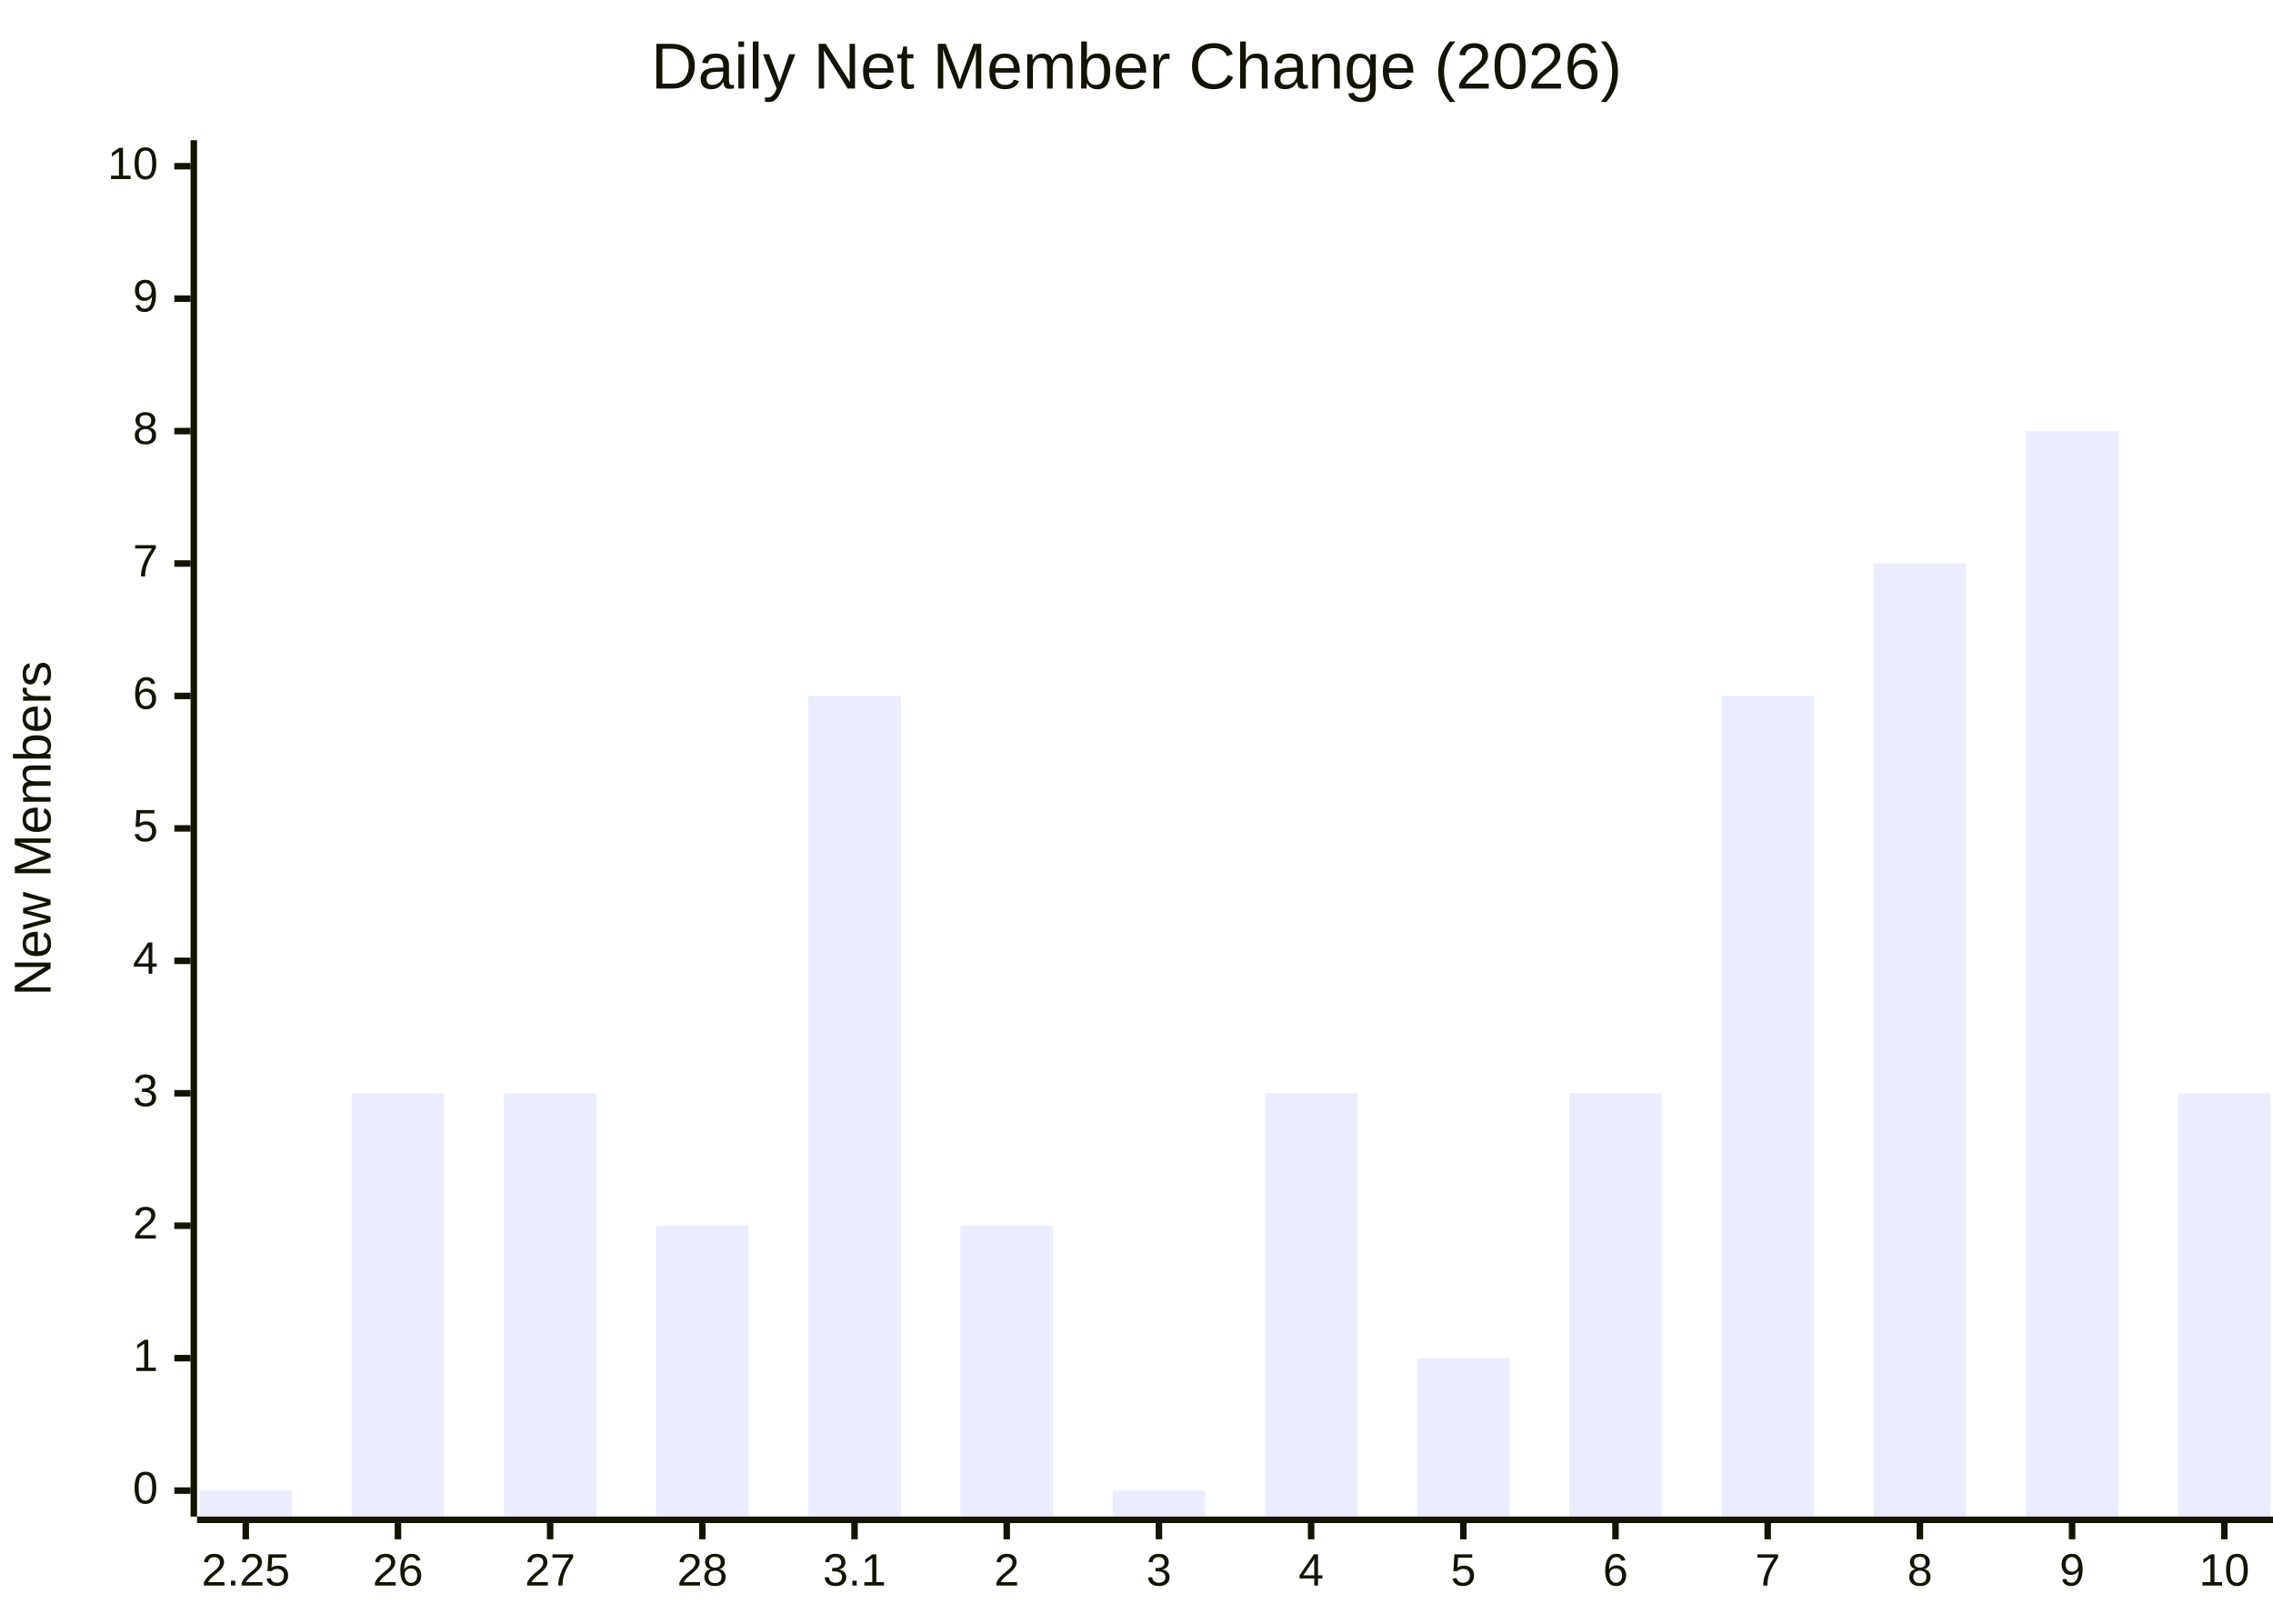
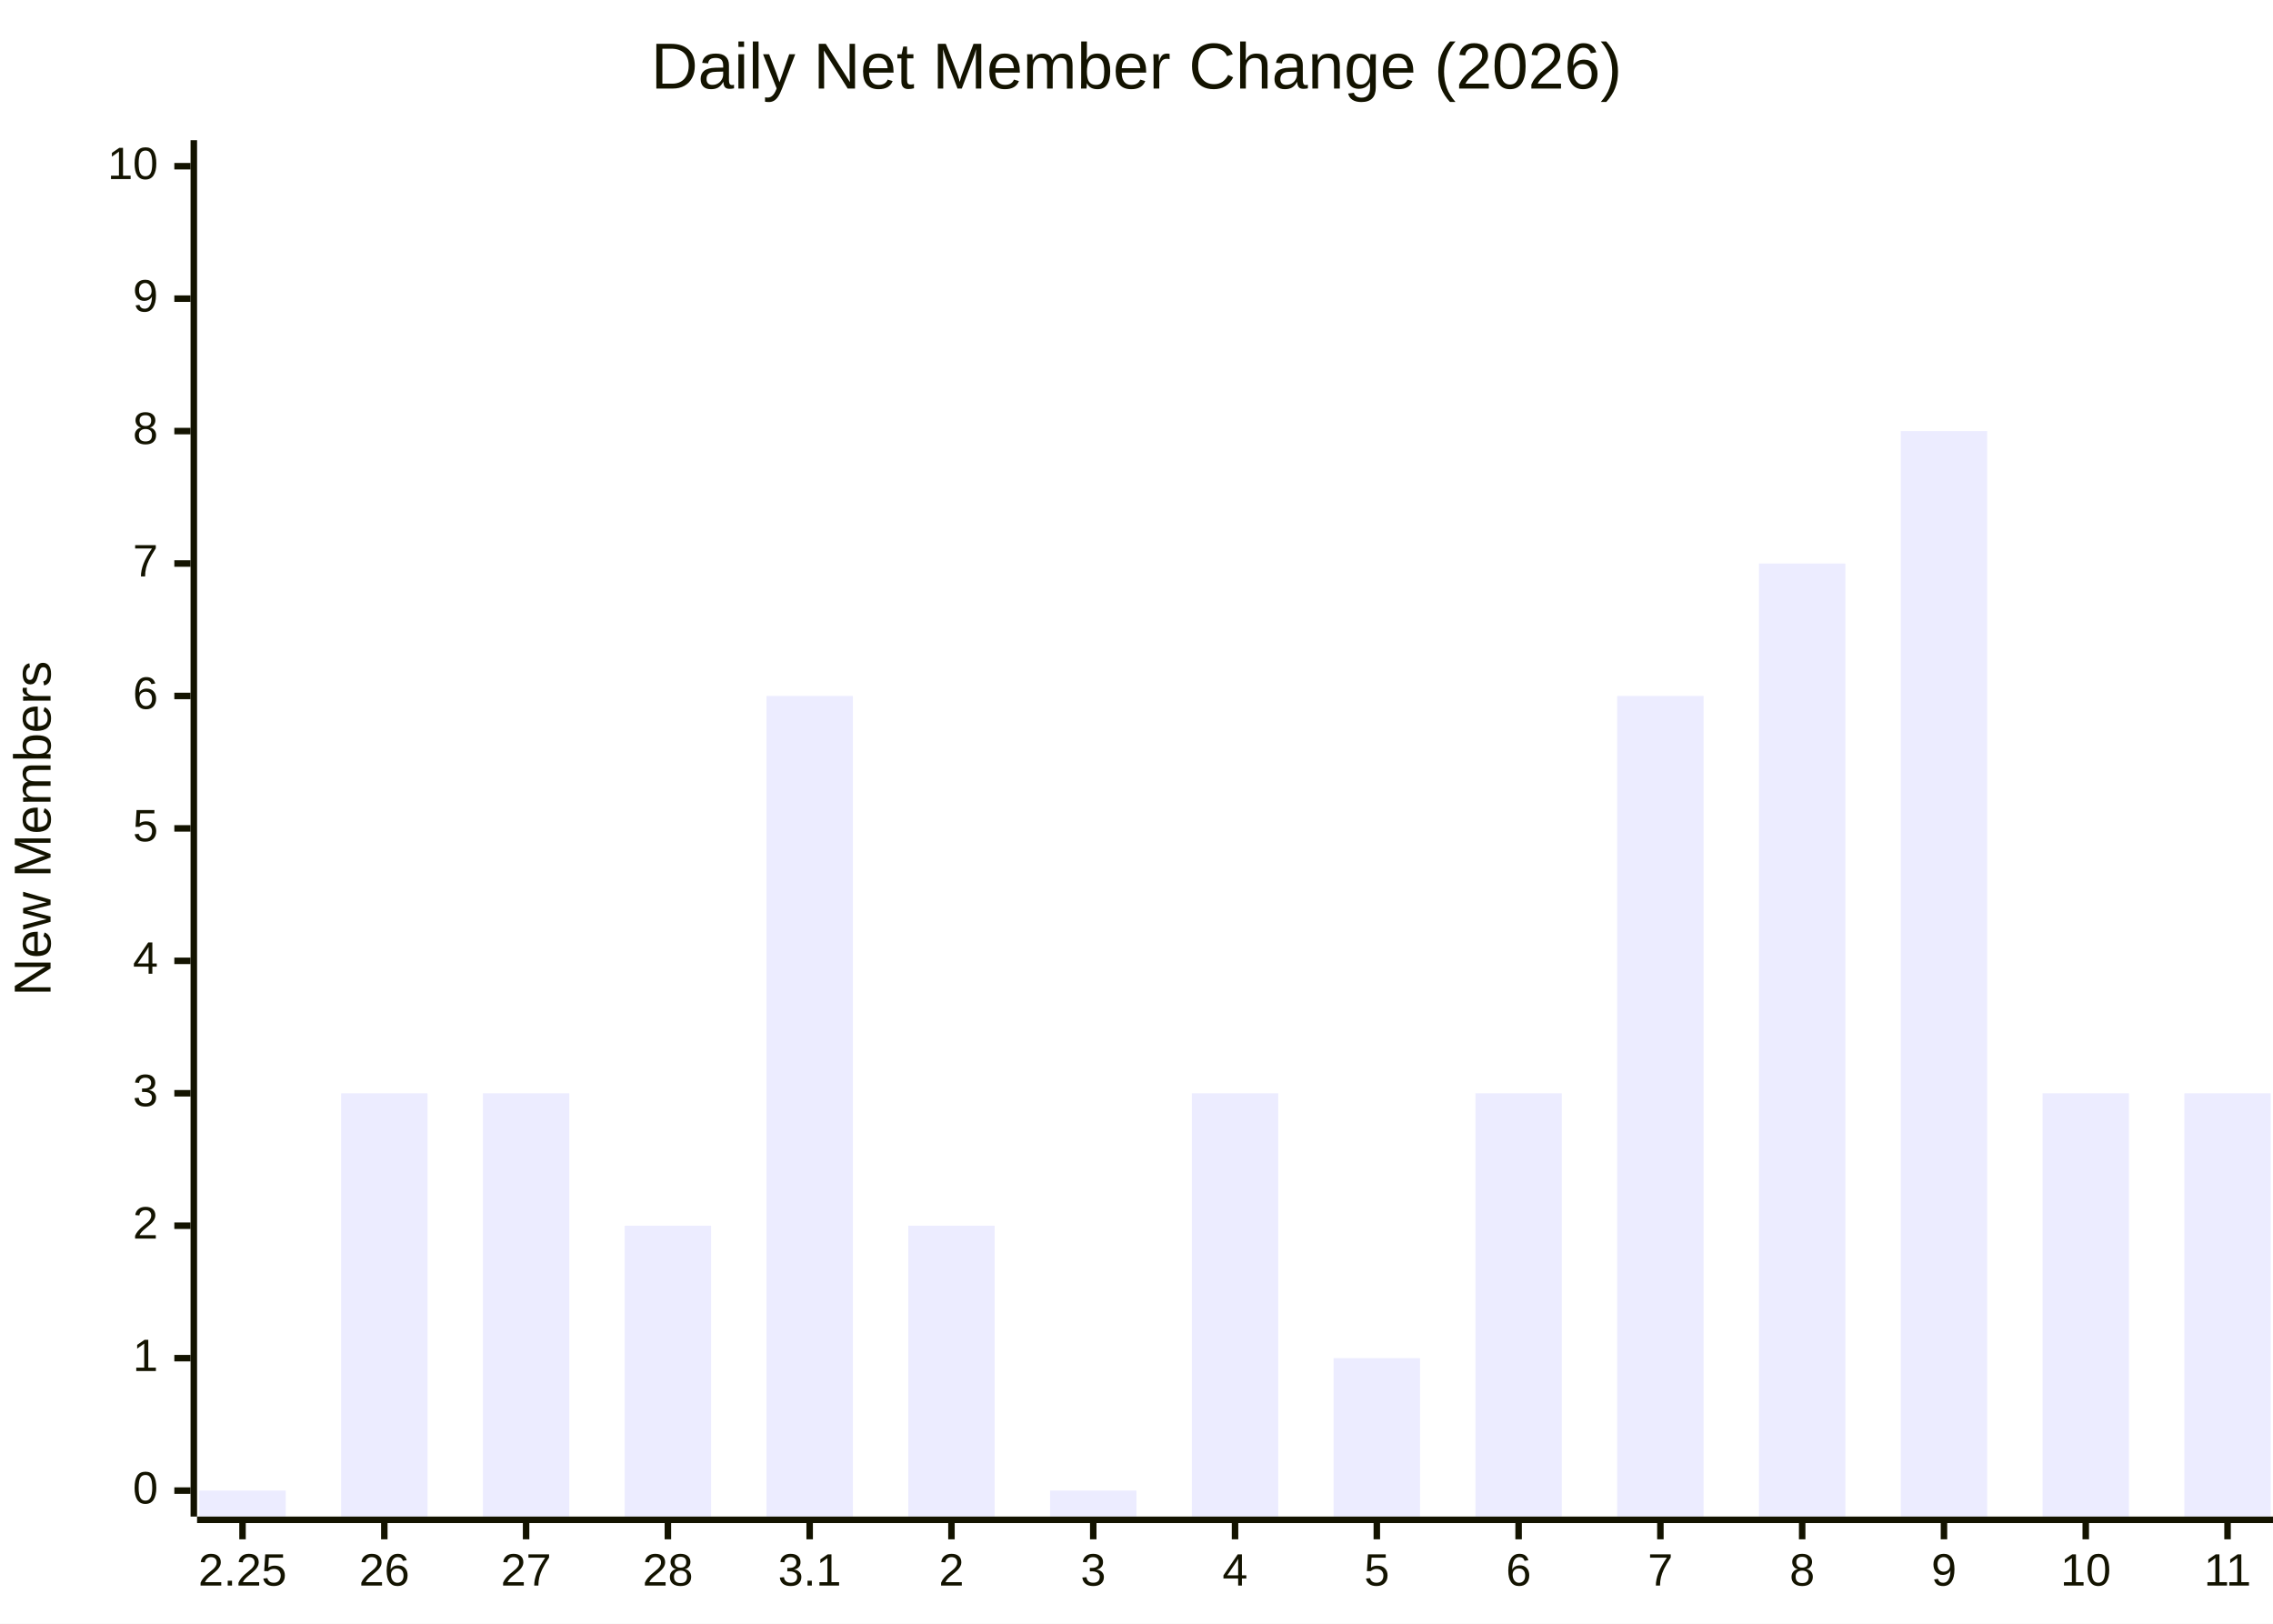
<svg xmlns="http://www.w3.org/2000/svg" id="my-svg" width="100%" style="max-width: 700px; background-color: white;" viewBox="0 0 700 500" role="graphics-document document" aria-roledescription="xychart">
  <style>#my-svg{font-family:"trebuchet ms",verdana,arial,sans-serif;font-size:16px;fill:#333;}@keyframes edge-animation-frame{from{stroke-dashoffset:0;}}@keyframes dash{to{stroke-dashoffset:0;}}#my-svg .edge-animation-slow{stroke-dasharray:9,5!important;stroke-dashoffset:900;animation:dash 50s linear infinite;stroke-linecap:round;}#my-svg .edge-animation-fast{stroke-dasharray:9,5!important;stroke-dashoffset:900;animation:dash 20s linear infinite;stroke-linecap:round;}#my-svg .error-icon{fill:#552222;}#my-svg .error-text{fill:#552222;stroke:#552222;}#my-svg .edge-thickness-normal{stroke-width:1px;}#my-svg .edge-thickness-thick{stroke-width:3.5px;}#my-svg .edge-pattern-solid{stroke-dasharray:0;}#my-svg .edge-thickness-invisible{stroke-width:0;fill:none;}#my-svg .edge-pattern-dashed{stroke-dasharray:3;}#my-svg .edge-pattern-dotted{stroke-dasharray:2;}#my-svg .marker{fill:#333333;stroke:#333333;}#my-svg .marker.cross{stroke:#333333;}#my-svg svg{font-family:"trebuchet ms",verdana,arial,sans-serif;font-size:16px;}#my-svg p{margin:0;}#my-svg :root{--mermaid-font-family:"trebuchet ms",verdana,arial,sans-serif;}</style>
  <g />
  <g class="main">
    <rect width="700" height="500" class="background" fill="white" />
    <g class="chart-title">
      <text x="0" y="0" fill="#131300" font-size="20" dominant-baseline="middle" text-anchor="middle" transform="translate(350, 21.58984) rotate(0)">Daily Net Member Change (2026)</text>
    </g>
    <g class="plot">
      <g class="bar-plot-0">
-         <rect x="61.438" y="459" width="28.5" height="8" fill="#ECECFF" stroke="#ECECFF" stroke-width="0" />
-         <rect x="108.308" y="336.654" width="28.5" height="130.346" fill="#ECECFF" stroke="#ECECFF" stroke-width="0" />
-         <rect x="155.178" y="336.654" width="28.5" height="130.346" fill="#ECECFF" stroke="#ECECFF" stroke-width="0" />
-         <rect x="202.048" y="377.436" width="28.5" height="89.564" fill="#ECECFF" stroke="#ECECFF" stroke-width="0" />
-         <rect x="248.918" y="214.308" width="28.5" height="252.692" fill="#ECECFF" stroke="#ECECFF" stroke-width="0" />
-         <rect x="295.788" y="377.436" width="28.5" height="89.564" fill="#ECECFF" stroke="#ECECFF" stroke-width="0" />
-         <rect x="342.659" y="459" width="28.5" height="8" fill="#ECECFF" stroke="#ECECFF" stroke-width="0" />
-         <rect x="389.529" y="336.654" width="28.5" height="130.346" fill="#ECECFF" stroke="#ECECFF" stroke-width="0" />
-         <rect x="436.399" y="418.218" width="28.5" height="48.782" fill="#ECECFF" stroke="#ECECFF" stroke-width="0" />
-         <rect x="483.269" y="336.654" width="28.5" height="130.346" fill="#ECECFF" stroke="#ECECFF" stroke-width="0" />
-         <rect x="530.139" y="214.308" width="28.5" height="252.692" fill="#ECECFF" stroke="#ECECFF" stroke-width="0" />
-         <rect x="577.01" y="173.526" width="28.5" height="293.474" fill="#ECECFF" stroke="#ECECFF" stroke-width="0" />
-         <rect x="623.88" y="132.744" width="28.5" height="334.256" fill="#ECECFF" stroke="#ECECFF" stroke-width="0" />
-         <rect x="670.75" y="336.654" width="28.5" height="130.346" fill="#ECECFF" stroke="#ECECFF" stroke-width="0" />
+         <rect x="61.388" y="459" width="26.6" height="8" fill="#ECECFF" stroke="#ECECFF" stroke-width="0" />
+         <rect x="105.053" y="336.654" width="26.6" height="130.346" fill="#ECECFF" stroke="#ECECFF" stroke-width="0" />
+         <rect x="148.718" y="336.654" width="26.6" height="130.346" fill="#ECECFF" stroke="#ECECFF" stroke-width="0" />
+         <rect x="192.383" y="377.436" width="26.6" height="89.564" fill="#ECECFF" stroke="#ECECFF" stroke-width="0" />
+         <rect x="236.048" y="214.308" width="26.6" height="252.692" fill="#ECECFF" stroke="#ECECFF" stroke-width="0" />
+         <rect x="279.713" y="377.436" width="26.6" height="89.564" fill="#ECECFF" stroke="#ECECFF" stroke-width="0" />
+         <rect x="323.379" y="459" width="26.6" height="8" fill="#ECECFF" stroke="#ECECFF" stroke-width="0" />
+         <rect x="367.044" y="336.654" width="26.6" height="130.346" fill="#ECECFF" stroke="#ECECFF" stroke-width="0" />
+         <rect x="410.709" y="418.218" width="26.6" height="48.782" fill="#ECECFF" stroke="#ECECFF" stroke-width="0" />
+         <rect x="454.374" y="336.654" width="26.6" height="130.346" fill="#ECECFF" stroke="#ECECFF" stroke-width="0" />
+         <rect x="498.039" y="214.308" width="26.6" height="252.692" fill="#ECECFF" stroke="#ECECFF" stroke-width="0" />
+         <rect x="541.704" y="173.526" width="26.6" height="293.474" fill="#ECECFF" stroke="#ECECFF" stroke-width="0" />
+         <rect x="585.37" y="132.744" width="26.6" height="334.256" fill="#ECECFF" stroke="#ECECFF" stroke-width="0" />
+         <rect x="629.035" y="336.654" width="26.6" height="130.346" fill="#ECECFF" stroke="#ECECFF" stroke-width="0" />
+         <rect x="672.7" y="336.654" width="26.6" height="130.346" fill="#ECECFF" stroke="#ECECFF" stroke-width="0" />
      </g>
    </g>
    <g class="bottom-axis">
      <g class="axis-line">
        <path d="M 60.688,468 L 700,468" fill="none" stroke="#131300" stroke-width="2" />
      </g>
      <g class="label">
-         <text x="0" y="0" fill="#131300" font-size="14" dominant-baseline="text-before-edge" text-anchor="middle" transform="translate(75.6875, 479) rotate(0)">2.25</text>
-         <text x="0" y="0" fill="#131300" font-size="14" dominant-baseline="text-before-edge" text-anchor="middle" transform="translate(122.5577, 479) rotate(0)">26</text>
-         <text x="0" y="0" fill="#131300" font-size="14" dominant-baseline="text-before-edge" text-anchor="middle" transform="translate(169.4279, 479) rotate(0)">27</text>
-         <text x="0" y="0" fill="#131300" font-size="14" dominant-baseline="text-before-edge" text-anchor="middle" transform="translate(216.2981, 479) rotate(0)">28</text>
-         <text x="0" y="0" fill="#131300" font-size="14" dominant-baseline="text-before-edge" text-anchor="middle" transform="translate(263.1683, 479) rotate(0)">3.1</text>
-         <text x="0" y="0" fill="#131300" font-size="14" dominant-baseline="text-before-edge" text-anchor="middle" transform="translate(310.0385, 479) rotate(0)">2</text>
-         <text x="0" y="0" fill="#131300" font-size="14" dominant-baseline="text-before-edge" text-anchor="middle" transform="translate(356.9087, 479) rotate(0)">3</text>
-         <text x="0" y="0" fill="#131300" font-size="14" dominant-baseline="text-before-edge" text-anchor="middle" transform="translate(403.7788, 479) rotate(0)">4</text>
-         <text x="0" y="0" fill="#131300" font-size="14" dominant-baseline="text-before-edge" text-anchor="middle" transform="translate(450.649, 479) rotate(0)">5</text>
-         <text x="0" y="0" fill="#131300" font-size="14" dominant-baseline="text-before-edge" text-anchor="middle" transform="translate(497.5192, 479) rotate(0)">6</text>
-         <text x="0" y="0" fill="#131300" font-size="14" dominant-baseline="text-before-edge" text-anchor="middle" transform="translate(544.3894, 479) rotate(0)">7</text>
-         <text x="0" y="0" fill="#131300" font-size="14" dominant-baseline="text-before-edge" text-anchor="middle" transform="translate(591.2596, 479) rotate(0)">8</text>
-         <text x="0" y="0" fill="#131300" font-size="14" dominant-baseline="text-before-edge" text-anchor="middle" transform="translate(638.1298, 479) rotate(0)">9</text>
-         <text x="0" y="0" fill="#131300" font-size="14" dominant-baseline="text-before-edge" text-anchor="middle" transform="translate(685, 479) rotate(0)">10</text>
+         <text x="0" y="0" fill="#131300" font-size="14" dominant-baseline="text-before-edge" text-anchor="middle" transform="translate(74.6875, 479) rotate(0)">2.25</text>
+         <text x="0" y="0" fill="#131300" font-size="14" dominant-baseline="text-before-edge" text-anchor="middle" transform="translate(118.3527, 479) rotate(0)">26</text>
+         <text x="0" y="0" fill="#131300" font-size="14" dominant-baseline="text-before-edge" text-anchor="middle" transform="translate(162.0179, 479) rotate(0)">27</text>
+         <text x="0" y="0" fill="#131300" font-size="14" dominant-baseline="text-before-edge" text-anchor="middle" transform="translate(205.683, 479) rotate(0)">28</text>
+         <text x="0" y="0" fill="#131300" font-size="14" dominant-baseline="text-before-edge" text-anchor="middle" transform="translate(249.3482, 479) rotate(0)">3.1</text>
+         <text x="0" y="0" fill="#131300" font-size="14" dominant-baseline="text-before-edge" text-anchor="middle" transform="translate(293.0134, 479) rotate(0)">2</text>
+         <text x="0" y="0" fill="#131300" font-size="14" dominant-baseline="text-before-edge" text-anchor="middle" transform="translate(336.6786, 479) rotate(0)">3</text>
+         <text x="0" y="0" fill="#131300" font-size="14" dominant-baseline="text-before-edge" text-anchor="middle" transform="translate(380.3438, 479) rotate(0)">4</text>
+         <text x="0" y="0" fill="#131300" font-size="14" dominant-baseline="text-before-edge" text-anchor="middle" transform="translate(424.0089, 479) rotate(0)">5</text>
+         <text x="0" y="0" fill="#131300" font-size="14" dominant-baseline="text-before-edge" text-anchor="middle" transform="translate(467.6741, 479) rotate(0)">6</text>
+         <text x="0" y="0" fill="#131300" font-size="14" dominant-baseline="text-before-edge" text-anchor="middle" transform="translate(511.3393, 479) rotate(0)">7</text>
+         <text x="0" y="0" fill="#131300" font-size="14" dominant-baseline="text-before-edge" text-anchor="middle" transform="translate(555.0045, 479) rotate(0)">8</text>
+         <text x="0" y="0" fill="#131300" font-size="14" dominant-baseline="text-before-edge" text-anchor="middle" transform="translate(598.6696, 479) rotate(0)">9</text>
+         <text x="0" y="0" fill="#131300" font-size="14" dominant-baseline="text-before-edge" text-anchor="middle" transform="translate(642.3348, 479) rotate(0)">10</text>
+         <text x="0" y="0" fill="#131300" font-size="14" dominant-baseline="text-before-edge" text-anchor="middle" transform="translate(686, 479) rotate(0)">11</text>
      </g>
      <g class="ticks">
-         <path d="M 75.688,469 L 75.688,474" fill="none" stroke="#131300" stroke-width="2" />
-         <path d="M 122.558,469 L 122.558,474" fill="none" stroke="#131300" stroke-width="2" />
-         <path d="M 169.428,469 L 169.428,474" fill="none" stroke="#131300" stroke-width="2" />
-         <path d="M 216.298,469 L 216.298,474" fill="none" stroke="#131300" stroke-width="2" />
-         <path d="M 263.168,469 L 263.168,474" fill="none" stroke="#131300" stroke-width="2" />
-         <path d="M 310.038,469 L 310.038,474" fill="none" stroke="#131300" stroke-width="2" />
-         <path d="M 356.909,469 L 356.909,474" fill="none" stroke="#131300" stroke-width="2" />
-         <path d="M 403.779,469 L 403.779,474" fill="none" stroke="#131300" stroke-width="2" />
-         <path d="M 450.649,469 L 450.649,474" fill="none" stroke="#131300" stroke-width="2" />
-         <path d="M 497.519,469 L 497.519,474" fill="none" stroke="#131300" stroke-width="2" />
-         <path d="M 544.389,469 L 544.389,474" fill="none" stroke="#131300" stroke-width="2" />
-         <path d="M 591.26,469 L 591.26,474" fill="none" stroke="#131300" stroke-width="2" />
-         <path d="M 638.13,469 L 638.13,474" fill="none" stroke="#131300" stroke-width="2" />
-         <path d="M 685,469 L 685,474" fill="none" stroke="#131300" stroke-width="2" />
+         <path d="M 74.688,469 L 74.688,474" fill="none" stroke="#131300" stroke-width="2" />
+         <path d="M 118.353,469 L 118.353,474" fill="none" stroke="#131300" stroke-width="2" />
+         <path d="M 162.018,469 L 162.018,474" fill="none" stroke="#131300" stroke-width="2" />
+         <path d="M 205.683,469 L 205.683,474" fill="none" stroke="#131300" stroke-width="2" />
+         <path d="M 249.348,469 L 249.348,474" fill="none" stroke="#131300" stroke-width="2" />
+         <path d="M 293.013,469 L 293.013,474" fill="none" stroke="#131300" stroke-width="2" />
+         <path d="M 336.679,469 L 336.679,474" fill="none" stroke="#131300" stroke-width="2" />
+         <path d="M 380.344,469 L 380.344,474" fill="none" stroke="#131300" stroke-width="2" />
+         <path d="M 424.009,469 L 424.009,474" fill="none" stroke="#131300" stroke-width="2" />
+         <path d="M 467.674,469 L 467.674,474" fill="none" stroke="#131300" stroke-width="2" />
+         <path d="M 511.339,469 L 511.339,474" fill="none" stroke="#131300" stroke-width="2" />
+         <path d="M 555.004,469 L 555.004,474" fill="none" stroke="#131300" stroke-width="2" />
+         <path d="M 598.67,469 L 598.67,474" fill="none" stroke="#131300" stroke-width="2" />
+         <path d="M 642.335,469 L 642.335,474" fill="none" stroke="#131300" stroke-width="2" />
+         <path d="M 686,469 L 686,474" fill="none" stroke="#131300" stroke-width="2" />
      </g>
    </g>
    <g class="left-axis">
      <g class="axisl-line">
        <path d="M 59.688,43.18 L 59.688,467" fill="none" stroke="#131300" stroke-width="2" />
      </g>
      <g class="label">
        <text x="0" y="0" fill="#131300" font-size="14" dominant-baseline="middle" text-anchor="end" transform="translate(48.6875, 51.17969) rotate(0)">10</text>
        <text x="0" y="0" fill="#131300" font-size="14" dominant-baseline="middle" text-anchor="end" transform="translate(48.6875, 91.96172) rotate(0)">9</text>
        <text x="0" y="0" fill="#131300" font-size="14" dominant-baseline="middle" text-anchor="end" transform="translate(48.6875, 132.7437) rotate(0)">8</text>
        <text x="0" y="0" fill="#131300" font-size="14" dominant-baseline="middle" text-anchor="end" transform="translate(48.6875, 173.5258) rotate(0)">7</text>
        <text x="0" y="0" fill="#131300" font-size="14" dominant-baseline="middle" text-anchor="end" transform="translate(48.6875, 214.3078) rotate(0)">6</text>
        <text x="0" y="0" fill="#131300" font-size="14" dominant-baseline="middle" text-anchor="end" transform="translate(48.6875, 255.0898) rotate(0)">5</text>
        <text x="0" y="0" fill="#131300" font-size="14" dominant-baseline="middle" text-anchor="end" transform="translate(48.6875, 295.8719) rotate(0)">4</text>
        <text x="0" y="0" fill="#131300" font-size="14" dominant-baseline="middle" text-anchor="end" transform="translate(48.6875, 336.6539) rotate(0)">3</text>
        <text x="0" y="0" fill="#131300" font-size="14" dominant-baseline="middle" text-anchor="end" transform="translate(48.6875, 377.4359) rotate(0)">2</text>
        <text x="0" y="0" fill="#131300" font-size="14" dominant-baseline="middle" text-anchor="end" transform="translate(48.6875, 418.218) rotate(0)">1</text>
        <text x="0" y="0" fill="#131300" font-size="14" dominant-baseline="middle" text-anchor="end" transform="translate(48.6875, 459) rotate(0)">0</text>
      </g>
      <g class="ticks">
        <path d="M 58.688,51.18 L 53.688,51.18" fill="none" stroke="#131300" stroke-width="2" />
        <path d="M 58.688,91.962 L 53.688,91.962" fill="none" stroke="#131300" stroke-width="2" />
        <path d="M 58.688,132.744 L 53.688,132.744" fill="none" stroke="#131300" stroke-width="2" />
        <path d="M 58.688,173.526 L 53.688,173.526" fill="none" stroke="#131300" stroke-width="2" />
        <path d="M 58.688,214.308 L 53.688,214.308" fill="none" stroke="#131300" stroke-width="2" />
        <path d="M 58.688,255.09 L 53.688,255.09" fill="none" stroke="#131300" stroke-width="2" />
        <path d="M 58.688,295.872 L 53.688,295.872" fill="none" stroke="#131300" stroke-width="2" />
        <path d="M 58.688,336.654 L 53.688,336.654" fill="none" stroke="#131300" stroke-width="2" />
        <path d="M 58.688,377.436 L 53.688,377.436" fill="none" stroke="#131300" stroke-width="2" />
        <path d="M 58.688,418.218 L 53.688,418.218" fill="none" stroke="#131300" stroke-width="2" />
        <path d="M 58.688,459 L 53.688,459" fill="none" stroke="#131300" stroke-width="2" />
      </g>
      <g class="title">
        <text x="0" y="0" fill="#131300" font-size="16" dominant-baseline="text-before-edge" text-anchor="middle" transform="translate(5, 255.0898) rotate(270)">New Members</text>
      </g>
    </g>
  </g>
  <g class="mermaid-tmp-group" />
</svg>
